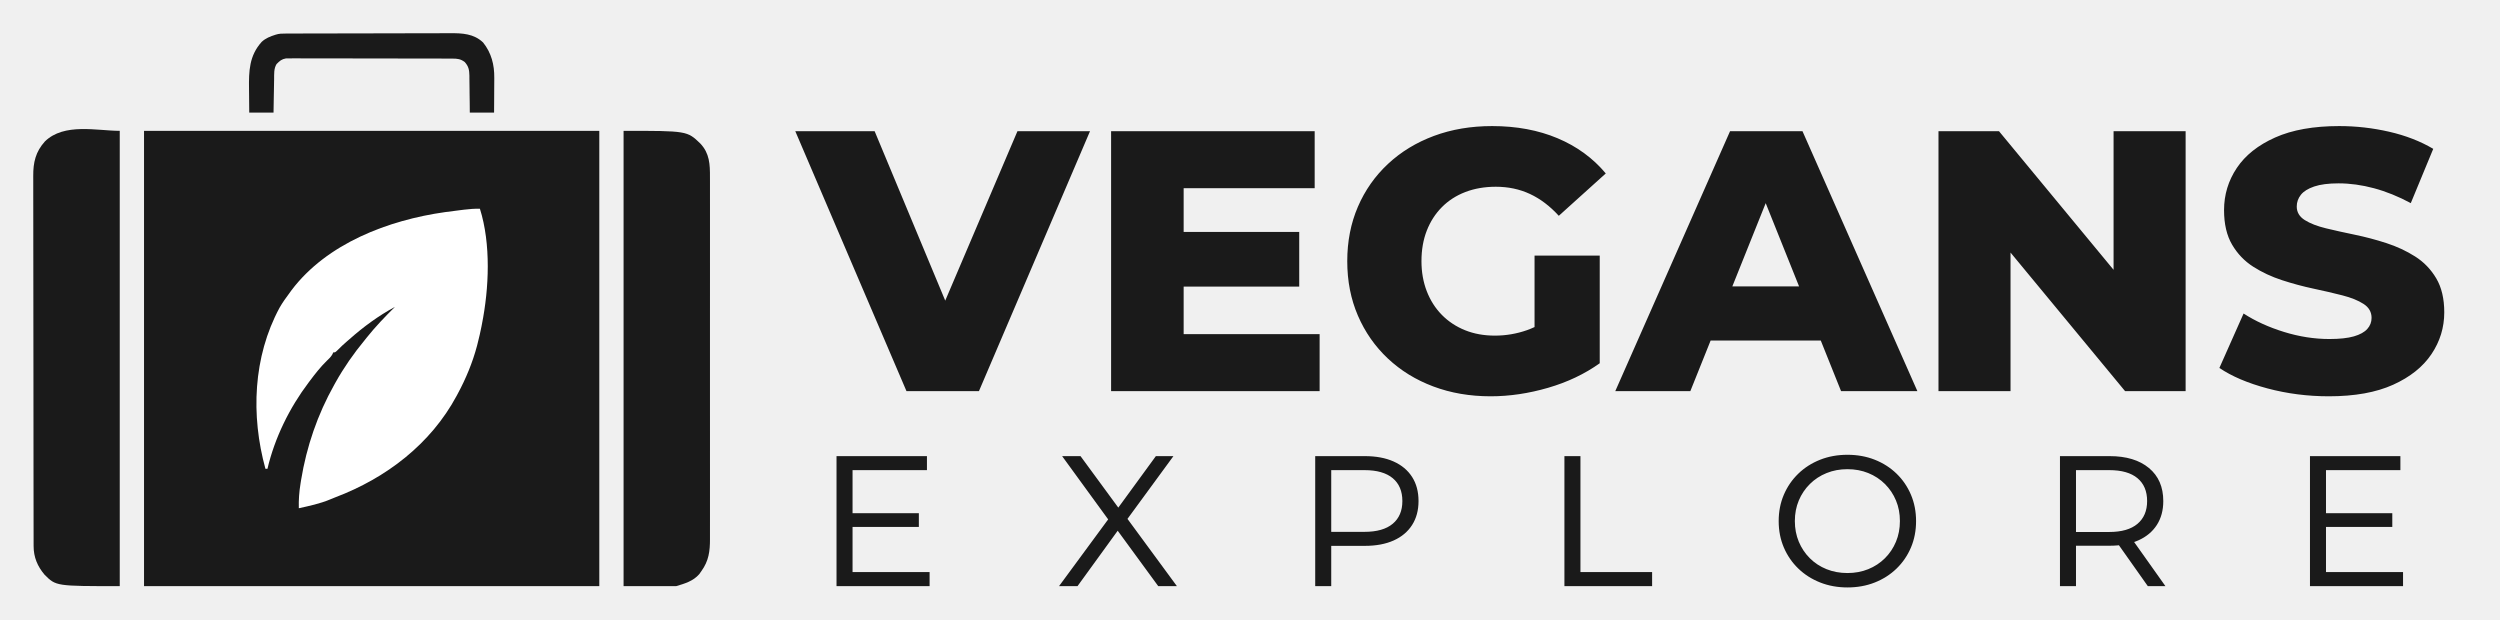
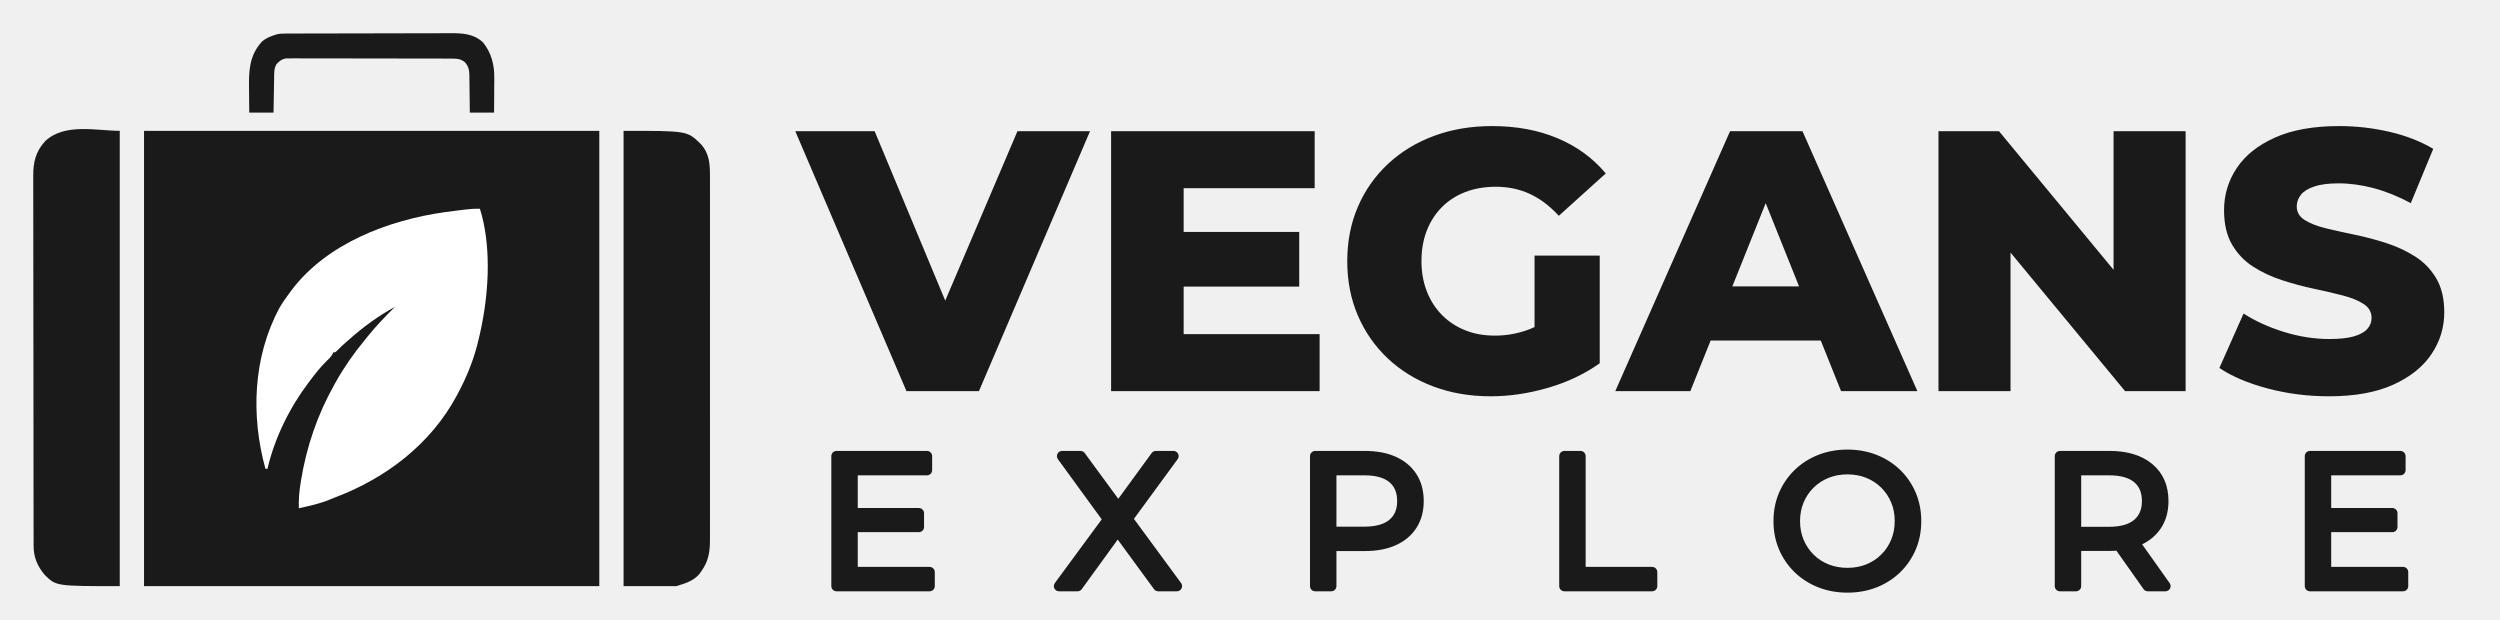
<svg xmlns="http://www.w3.org/2000/svg" viewBox="-90 2024 6732 1668" role="img" aria-label="Vegans Explore">
  <g transform="translate(-343.54,1978.16) scale(1.67579)">
    <path fill="#1a1a1a" d="M 382.73 237.594 C 624.145 237.594 865.562 237.594 1114.297 237.594 C 1114.297 479.031 1114.297 720.469 1114.297 969.223 C 872.879 969.223 631.461 969.223 382.73 969.223 C 382.73 727.785 382.73 486.348 382.73 237.594 Z M 382.73 237.594 " />
    <path fill="#FFFFFF" d="M 922.465 362.785 C 940.336 419.625 937.164 490.367 925.715 548.129 C 925.578 548.855 925.578 548.855 924.871 552.52 C 923.242 560.887 921.328 569.137 919.211 577.395 C 918.98 578.324 918.98 578.324 917.816 583.023 C 910.66 609.945 899.93 635.836 886.699 660.312 C 886.18 661.289 885.66 662.262 885.125 663.262 C 843.398 740.984 771.801 795.547 690.281 826.41 C 687.23 827.586 684.207 828.836 681.191 830.102 C 665.164 836.762 648.359 840.309 631.461 844.035 C 631.098 830.527 632.039 817.73 634.207 804.402 C 634.492 802.582 634.785 800.762 635.082 798.887 C 643.965 744.707 661.473 693.602 688.363 645.68 C 689.016 644.504 689.672 643.32 690.348 642.109 C 703.848 617.977 719.516 595.449 737.133 574.145 C 738.203 572.793 739.273 571.441 740.379 570.047 C 754.387 552.488 769.949 536.281 785.902 520.492 C 759.504 534.766 735.148 552.609 712.746 572.52 C 711.484 573.605 710.219 574.688 708.918 575.809 C 703.816 580.191 698.938 584.66 694.254 589.488 C 689.988 593.652 689.988 593.652 686.734 593.652 C 686.348 594.582 685.961 595.508 685.562 596.461 C 683.047 600.938 680.016 603.758 676.27 607.27 C 666.227 617.129 657.773 627.934 649.344 639.176 C 648.656 640.082 647.969 640.988 647.262 641.922 C 616.5 682.598 592.746 730.934 581.066 780.625 C 579.992 780.625 578.918 780.625 577.812 780.625 C 554.219 695.027 557.879 600.84 600.445 521.953 C 605.285 513.438 610.977 505.574 616.832 497.73 C 617.77 496.426 618.707 495.121 619.676 493.777 C 676.496 418.434 775.621 381.004 866.348 368.215 C 874.852 367.066 883.363 365.969 891.879 364.918 C 893.609 364.703 895.34 364.488 897.121 364.27 C 905.633 363.266 913.895 362.527 922.465 362.785 Z M 922.465 362.785 " />
    <path fill="#1a1a1a" d="M 1153.312 237.594 C 1255.441 237.594 1255.441 237.594 1276.664 258.02 C 1291.52 273.734 1292.215 291.375 1292.117 311.906 C 1292.121 314.504 1292.129 317.098 1292.141 319.695 C 1292.16 326.805 1292.148 333.914 1292.137 341.023 C 1292.125 348.699 1292.141 356.379 1292.156 364.055 C 1292.176 379.086 1292.172 394.117 1292.156 409.148 C 1292.148 421.363 1292.145 433.578 1292.148 445.797 C 1292.152 447.539 1292.152 449.277 1292.152 451.07 C 1292.156 454.605 1292.156 458.137 1292.156 461.672 C 1292.172 494.805 1292.156 527.938 1292.129 561.07 C 1292.109 589.488 1292.109 617.906 1292.133 646.324 C 1292.16 679.336 1292.168 712.348 1292.156 745.359 C 1292.152 748.883 1292.152 752.402 1292.148 755.926 C 1292.148 757.656 1292.148 759.391 1292.148 761.176 C 1292.145 773.375 1292.152 785.574 1292.164 797.773 C 1292.176 812.645 1292.172 827.516 1292.148 842.391 C 1292.133 849.977 1292.129 857.559 1292.145 865.145 C 1292.16 872.094 1292.152 879.043 1292.125 885.992 C 1292.121 888.5 1292.121 891.008 1292.137 893.52 C 1292.219 913.109 1290.125 928.695 1278.492 944.836 C 1277.32 946.512 1276.145 948.188 1274.934 949.918 C 1265.09 961.211 1251.82 965.031 1237.852 969.223 C 1209.953 969.223 1182.055 969.223 1153.312 969.223 C 1153.312 727.785 1153.312 486.348 1153.312 237.594 Z M 1153.312 237.594 " />
    <path fill="#1a1a1a" d="M 343.711 237.594 C 343.711 479.031 343.711 720.469 343.711 969.223 C 241.32 969.223 241.32 969.223 222.977 950.914 C 211.52 937.398 205.336 922.723 205.309 905.02 C 205.305 903.957 205.301 902.895 205.297 901.801 C 205.285 898.23 205.285 894.656 205.289 891.086 C 205.285 888.504 205.277 885.922 205.27 883.34 C 205.254 876.234 205.25 869.129 205.242 862.02 C 205.238 854.363 205.223 846.703 205.207 839.043 C 205.176 820.539 205.16 802.035 205.145 783.527 C 205.137 774.816 205.129 766.102 205.121 757.387 C 205.094 728.422 205.07 699.453 205.059 670.488 C 205.055 662.969 205.051 655.449 205.047 647.934 C 205.047 646.066 205.047 644.195 205.043 642.273 C 205.031 612.004 204.992 581.738 204.938 551.473 C 204.883 520.398 204.855 489.324 204.852 458.254 C 204.848 440.805 204.832 423.359 204.793 405.91 C 204.754 391.055 204.742 376.195 204.758 361.336 C 204.766 353.758 204.762 346.18 204.73 338.598 C 204.703 331.652 204.703 324.707 204.73 317.762 C 204.734 315.258 204.727 312.754 204.707 310.246 C 204.547 288.34 208.48 271.293 223.41 254.664 C 254.426 224.324 307.219 237.594 343.711 237.594 Z M 343.711 237.594 " />
    <path fill="#1a1a1a" d="M 610.832 81.273 C 612.051 81.266 613.273 81.262 614.527 81.258 C 618.629 81.238 622.727 81.23 626.824 81.227 C 629.762 81.215 632.695 81.203 635.629 81.191 C 645.281 81.16 654.934 81.141 664.586 81.125 C 667.91 81.121 671.234 81.113 674.559 81.105 C 690.184 81.074 705.809 81.051 721.434 81.039 C 739.457 81.023 757.477 80.98 775.496 80.914 C 789.434 80.863 803.367 80.84 817.305 80.836 C 825.625 80.832 833.945 80.816 842.262 80.777 C 850.098 80.738 857.934 80.73 865.77 80.746 C 868.633 80.75 871.5 80.738 874.367 80.715 C 893.941 80.57 912.605 81.363 927.582 95.633 C 940.945 112.352 945.77 131.488 945.539 152.441 C 945.535 154.047 945.531 155.652 945.527 157.305 C 945.508 162.391 945.469 167.477 945.426 172.559 C 945.41 176.027 945.395 179.492 945.383 182.957 C 945.348 191.414 945.285 199.871 945.223 208.328 C 932.348 208.328 919.473 208.328 906.207 208.328 C 906.184 205.805 906.184 205.805 906.078 193.023 C 906.016 188.117 905.941 183.207 905.867 178.301 C 905.824 174.898 905.789 171.496 905.766 168.094 C 905.73 163.191 905.656 158.293 905.57 153.395 C 905.57 152.637 905.57 152.637 905.566 148.805 C 905.359 139.719 904.371 134.09 898.078 127.035 C 891.41 122.062 886.469 121.543 878.234 121.52 C 877.074 121.508 875.914 121.5 874.715 121.488 C 870.832 121.461 866.949 121.469 863.066 121.477 C 860.277 121.465 857.488 121.449 854.699 121.434 C 847.133 121.398 839.566 121.395 831.996 121.395 C 825.68 121.395 819.359 121.383 813.043 121.371 C 798.133 121.34 783.227 121.332 768.32 121.344 C 752.945 121.355 737.57 121.32 722.191 121.258 C 708.988 121.207 695.781 121.191 682.578 121.195 C 674.691 121.199 666.805 121.191 658.922 121.152 C 651.504 121.113 644.094 121.117 636.676 121.152 C 633.957 121.156 631.234 121.148 628.52 121.125 C 624.801 121.094 621.086 121.113 617.367 121.148 C 615.293 121.148 613.215 121.145 611.07 121.145 C 603.641 122.484 601.02 125.02 595.695 130.289 C 591.184 137.625 591.879 146.137 591.773 154.504 C 591.742 156.043 591.707 157.586 591.676 159.172 C 591.582 164.074 591.504 168.977 591.43 173.883 C 591.367 177.215 591.305 180.543 591.238 183.875 C 591.078 192.027 590.953 200.176 590.82 208.328 C 577.945 208.328 565.07 208.328 551.801 208.328 C 551.691 198.758 551.594 189.191 551.535 179.621 C 551.512 176.375 551.477 173.129 551.434 169.879 C 551.074 141.484 551.746 116.961 571.719 94.723 C 578.188 88.602 585.711 85.859 594.07 83.141 C 599.773 81.238 604.902 81.273 610.832 81.273 Z M 610.832 81.273 " />
  </g>
  <path fill="#1a1a1a" transform="translate(2065.61,3077.32)" d="M285.379 0.0 -14.035 -700.0H199.624L452.105 -94.105H325.931L584.171 -700.0H779.554L480.451 0.0Z M836.344 0.0V-700.0H1384.552V-546.515H1031.726V-153.485H1397.863V0.0ZM1017.898 -281.482V-428.829H1342.932V-281.482Z M1858.31 13.828Q1774.552 13.828 1703.983 -12.672Q1633.414 -39.172 1581.534 -88.017Q1529.655 -136.862 1500.965 -203.396Q1472.275 -269.931 1472.275 -350.0Q1472.275 -430.069 1500.965 -496.604Q1529.655 -563.138 1582.034 -611.983Q1634.414 -660.828 1705.672 -687.328Q1776.931 -713.828 1862.379 -713.828Q1960.794 -713.828 2038.725 -681.0Q2116.656 -648.172 2168.415 -586.275L2041.93 -472.205Q2006.137 -511.446 1964.379 -530.946Q1922.621 -550.446 1872.207 -550.446Q1827.311 -550.446 1790.381 -536.274Q1753.45 -522.102 1727.105 -495.533Q1700.761 -468.964 1686.434 -432.31Q1672.106 -395.655 1672.106 -350.0Q1672.106 -306.035 1686.434 -269.035Q1700.761 -232.036 1727.105 -205.312Q1753.45 -178.588 1789.536 -164.071Q1825.621 -149.554 1869.828 -149.554Q1914.172 -149.554 1955.896 -164.14Q1997.62 -178.726 2040.93 -213.898L2152.139 -75.172Q2091.552 -31.862 2012.966 -9.017Q1934.379 13.828 1858.31 13.828ZM2152.139 -75.172 1976.619 -100.517V-364.966H2152.139Z M2193.965 0.0 2503.068 -700.0H2698.14L3007.554 0.0H2802.033L2560.207 -603.206H2637.932L2396.106 0.0ZM2362.932 -136.275 2413.932 -282.07H2755.793L2807.104 -136.275Z M3064.344 0.0V-700.0H3227.312L3612.792 -233.659H3535.825V-700.0H3729.829V0.0H3566.86L3181.38 -466.341H3258.347V0.0Z M4115.517 13.828Q4029.69 13.828 3950.172 -7.414Q3870.655 -28.655 3820.758 -62.517L3885.897 -209.071Q3933.104 -178.519 3994.759 -159.467Q4056.414 -140.416 4116.897 -140.416Q4158.344 -140.416 4182.965 -147.553Q4207.585 -154.691 4219.068 -167.536Q4230.55 -180.38 4230.55 -197.345Q4230.55 -221.0 4208.929 -234.948Q4187.309 -248.896 4152.033 -257.948Q4116.757 -266.999 4074.516 -275.965Q4032.275 -284.93 3989.689 -298.775Q3947.102 -312.62 3911.827 -335.154Q3876.551 -357.689 3854.93 -394.568Q3833.31 -431.448 3833.31 -487.448Q3833.31 -549.655 3867.637 -600.983Q3901.965 -652.31 3970.896 -683.069Q4039.828 -713.828 4143.483 -713.828Q4211.69 -713.828 4278.208 -698.517Q4344.725 -683.207 4396.622 -652.517L4336.173 -506.343Q4286.035 -533.274 4237.069 -546.429Q4188.104 -559.584 4141.794 -559.584Q4100.967 -559.584 4076.002 -551.102Q4051.036 -542.619 4040.054 -528.585Q4029.071 -514.551 4029.071 -497.275Q4029.071 -474.31 4050.692 -460.707Q4072.313 -447.104 4107.588 -438.552Q4142.864 -430.001 4185.45 -421.225Q4228.036 -412.449 4270.278 -398.759Q4312.519 -385.07 4347.795 -362.69Q4383.071 -340.311 4404.691 -303.777Q4426.312 -267.242 4426.312 -212.242Q4426.312 -151.035 4391.829 -99.707Q4357.346 -48.379 4288.604 -17.276Q4219.863 13.828 4115.517 13.828Z" />
-   <path fill="#1a1a1a" transform="translate(1996.72,3602.25)" d="M165.865 0V-350H409.36V-312.274H209.031V-37.726H416.507V0ZM205.119 -159.24V-196.26H387.565V-159.24ZM765.124 0L909.564 -196.29V-162.887L773.36 -350H822.906L934.322 -198.143L914.739 -197.79L1025.802 -350H1073.084L938.027 -165.593V-196.407L1082.378 0H1032.126L913.533 -162.093H932.41L814.876 0ZM1454.868 0V-350H1588.539Q1633.656 -350 1665.994 -335.544Q1698.331 -321.089 1715.714 -294.001Q1733.095 -266.913 1733.095 -229.002Q1733.095 -191.591 1715.714 -164.429Q1698.331 -137.268 1665.994 -122.812Q1633.656 -108.357 1588.539 -108.357H1478.715L1498.033 -128.734V0ZM1498.033 -124.794L1478.715 -146.083H1587.422Q1637.632 -146.083 1663.605 -167.835Q1689.577 -189.587 1689.577 -229.002Q1689.577 -268.917 1663.605 -290.596Q1637.632 -312.274 1587.422 -312.274H1478.715L1498.033 -333.562ZM2125.945 0V-350H2169.11V-37.726H2362.086V0ZM2888.146 3.617Q2848.311 3.617 2814.426 -9.809Q2780.541 -23.236 2755.585 -47.412Q2730.629 -71.589 2716.776 -104.031Q2702.924 -136.474 2702.924 -175Q2702.924 -213.526 2716.776 -245.969Q2730.629 -278.411 2755.63 -302.639Q2780.63 -326.866 2814.394 -340.241Q2848.157 -353.617 2888.069 -353.617Q2927.98 -353.617 2961.642 -340.304Q2995.305 -326.991 3020.23 -302.878Q3045.155 -278.764 3059.008 -246.2Q3072.861 -213.635 3072.861 -174.965Q3072.861 -136.294 3059.008 -103.765Q3045.155 -71.236 3020.23 -47.122Q2995.305 -23.009 2961.642 -9.696Q2927.98 3.617 2888.146 3.617ZM2888.069 -35.167Q2918.424 -35.167 2944.157 -45.603Q2969.891 -56.038 2988.984 -75.031Q3008.077 -94.024 3018.71 -119.441Q3029.343 -144.858 3029.343 -175.107Q3029.343 -205.355 3018.749 -230.635Q3008.156 -255.915 2989.046 -274.928Q2969.937 -293.94 2944.18 -304.386Q2918.424 -314.833 2888.069 -314.833Q2857.714 -314.833 2831.875 -304.375Q2806.037 -293.917 2786.866 -274.884Q2767.696 -255.851 2757.069 -230.543Q2746.442 -205.235 2746.442 -175.116Q2746.442 -144.998 2757.052 -119.581Q2767.663 -94.164 2786.805 -75.049Q2805.946 -55.933 2831.83 -45.55Q2857.714 -35.167 2888.069 -35.167ZM3460.342 0V-350H3594.013Q3661.336 -350 3699.953 -317.986Q3738.57 -285.972 3738.57 -229.002Q3738.57 -191.591 3721.188 -164.606Q3703.806 -137.621 3671.468 -123.165Q3639.13 -108.71 3594.013 -108.71H3484.189L3503.507 -128.734V0ZM3696.846 0L3607.11 -127H3654.187L3744.275 0ZM3503.507 -124.794L3484.189 -145.73H3592.896Q3643.106 -145.73 3669.079 -167.658Q3695.052 -189.587 3695.052 -229.002Q3695.052 -268.917 3669.079 -290.596Q3643.106 -312.274 3592.896 -312.274H3484.189L3503.507 -333.562ZM4133.554 0V-350H4377.048V-312.274H4176.719V-37.726H4384.195V0ZM4172.808 -159.24V-196.26H4355.253V-159.24Z" />
+   <path stroke="#1a1a1a" stroke-width="28" stroke-linejoin="round" fill="#1a1a1a" transform="translate(1996.72,3602.25)" d="M165.865 0V-350H409.36V-312.274H209.031V-37.726H416.507V0ZM205.119 -159.24V-196.26H387.565V-159.24ZM765.124 0L909.564 -196.29V-162.887L773.36 -350H822.906L934.322 -198.143L914.739 -197.79L1025.802 -350H1073.084L938.027 -165.593V-196.407L1082.378 0H1032.126L913.533 -162.093H932.41L814.876 0ZM1454.868 0V-350H1588.539Q1633.656 -350 1665.994 -335.544Q1698.331 -321.089 1715.714 -294.001Q1733.095 -266.913 1733.095 -229.002Q1733.095 -191.591 1715.714 -164.429Q1698.331 -137.268 1665.994 -122.812Q1633.656 -108.357 1588.539 -108.357H1478.715L1498.033 -128.734V0ZM1498.033 -124.794L1478.715 -146.083H1587.422Q1637.632 -146.083 1663.605 -167.835Q1689.577 -189.587 1689.577 -229.002Q1689.577 -268.917 1663.605 -290.596Q1637.632 -312.274 1587.422 -312.274H1478.715L1498.033 -333.562ZM2125.945 0V-350H2169.11V-37.726H2362.086V0ZM2888.146 3.617Q2848.311 3.617 2814.426 -9.809Q2780.541 -23.236 2755.585 -47.412Q2730.629 -71.589 2716.776 -104.031Q2702.924 -136.474 2702.924 -175Q2702.924 -213.526 2716.776 -245.969Q2730.629 -278.411 2755.63 -302.639Q2780.63 -326.866 2814.394 -340.241Q2848.157 -353.617 2888.069 -353.617Q2927.98 -353.617 2961.642 -340.304Q2995.305 -326.991 3020.23 -302.878Q3045.155 -278.764 3059.008 -246.2Q3072.861 -213.635 3072.861 -174.965Q3072.861 -136.294 3059.008 -103.765Q3045.155 -71.236 3020.23 -47.122Q2995.305 -23.009 2961.642 -9.696Q2927.98 3.617 2888.146 3.617ZM2888.069 -35.167Q2918.424 -35.167 2944.157 -45.603Q2969.891 -56.038 2988.984 -75.031Q3008.077 -94.024 3018.71 -119.441Q3029.343 -144.858 3029.343 -175.107Q3029.343 -205.355 3018.749 -230.635Q3008.156 -255.915 2989.046 -274.928Q2969.937 -293.94 2944.18 -304.386Q2918.424 -314.833 2888.069 -314.833Q2857.714 -314.833 2831.875 -304.375Q2806.037 -293.917 2786.866 -274.884Q2767.696 -255.851 2757.069 -230.543Q2746.442 -205.235 2746.442 -175.116Q2746.442 -144.998 2757.052 -119.581Q2767.663 -94.164 2786.805 -75.049Q2805.946 -55.933 2831.83 -45.55Q2857.714 -35.167 2888.069 -35.167ZM3460.342 0V-350H3594.013Q3661.336 -350 3699.953 -317.986Q3738.57 -285.972 3738.57 -229.002Q3738.57 -191.591 3721.188 -164.606Q3703.806 -137.621 3671.468 -123.165Q3639.13 -108.71 3594.013 -108.71H3484.189L3503.507 -128.734V0ZM3696.846 0L3607.11 -127H3654.187L3744.275 0ZM3503.507 -124.794L3484.189 -145.73H3592.896Q3643.106 -145.73 3669.079 -167.658Q3695.052 -189.587 3695.052 -229.002Q3695.052 -268.917 3669.079 -290.596Q3643.106 -312.274 3592.896 -312.274H3484.189L3503.507 -333.562ZM4133.554 0V-350H4377.048V-312.274H4176.719V-37.726H4384.195V0ZM4172.808 -159.24V-196.26H4355.253V-159.24Z" />
</svg>
